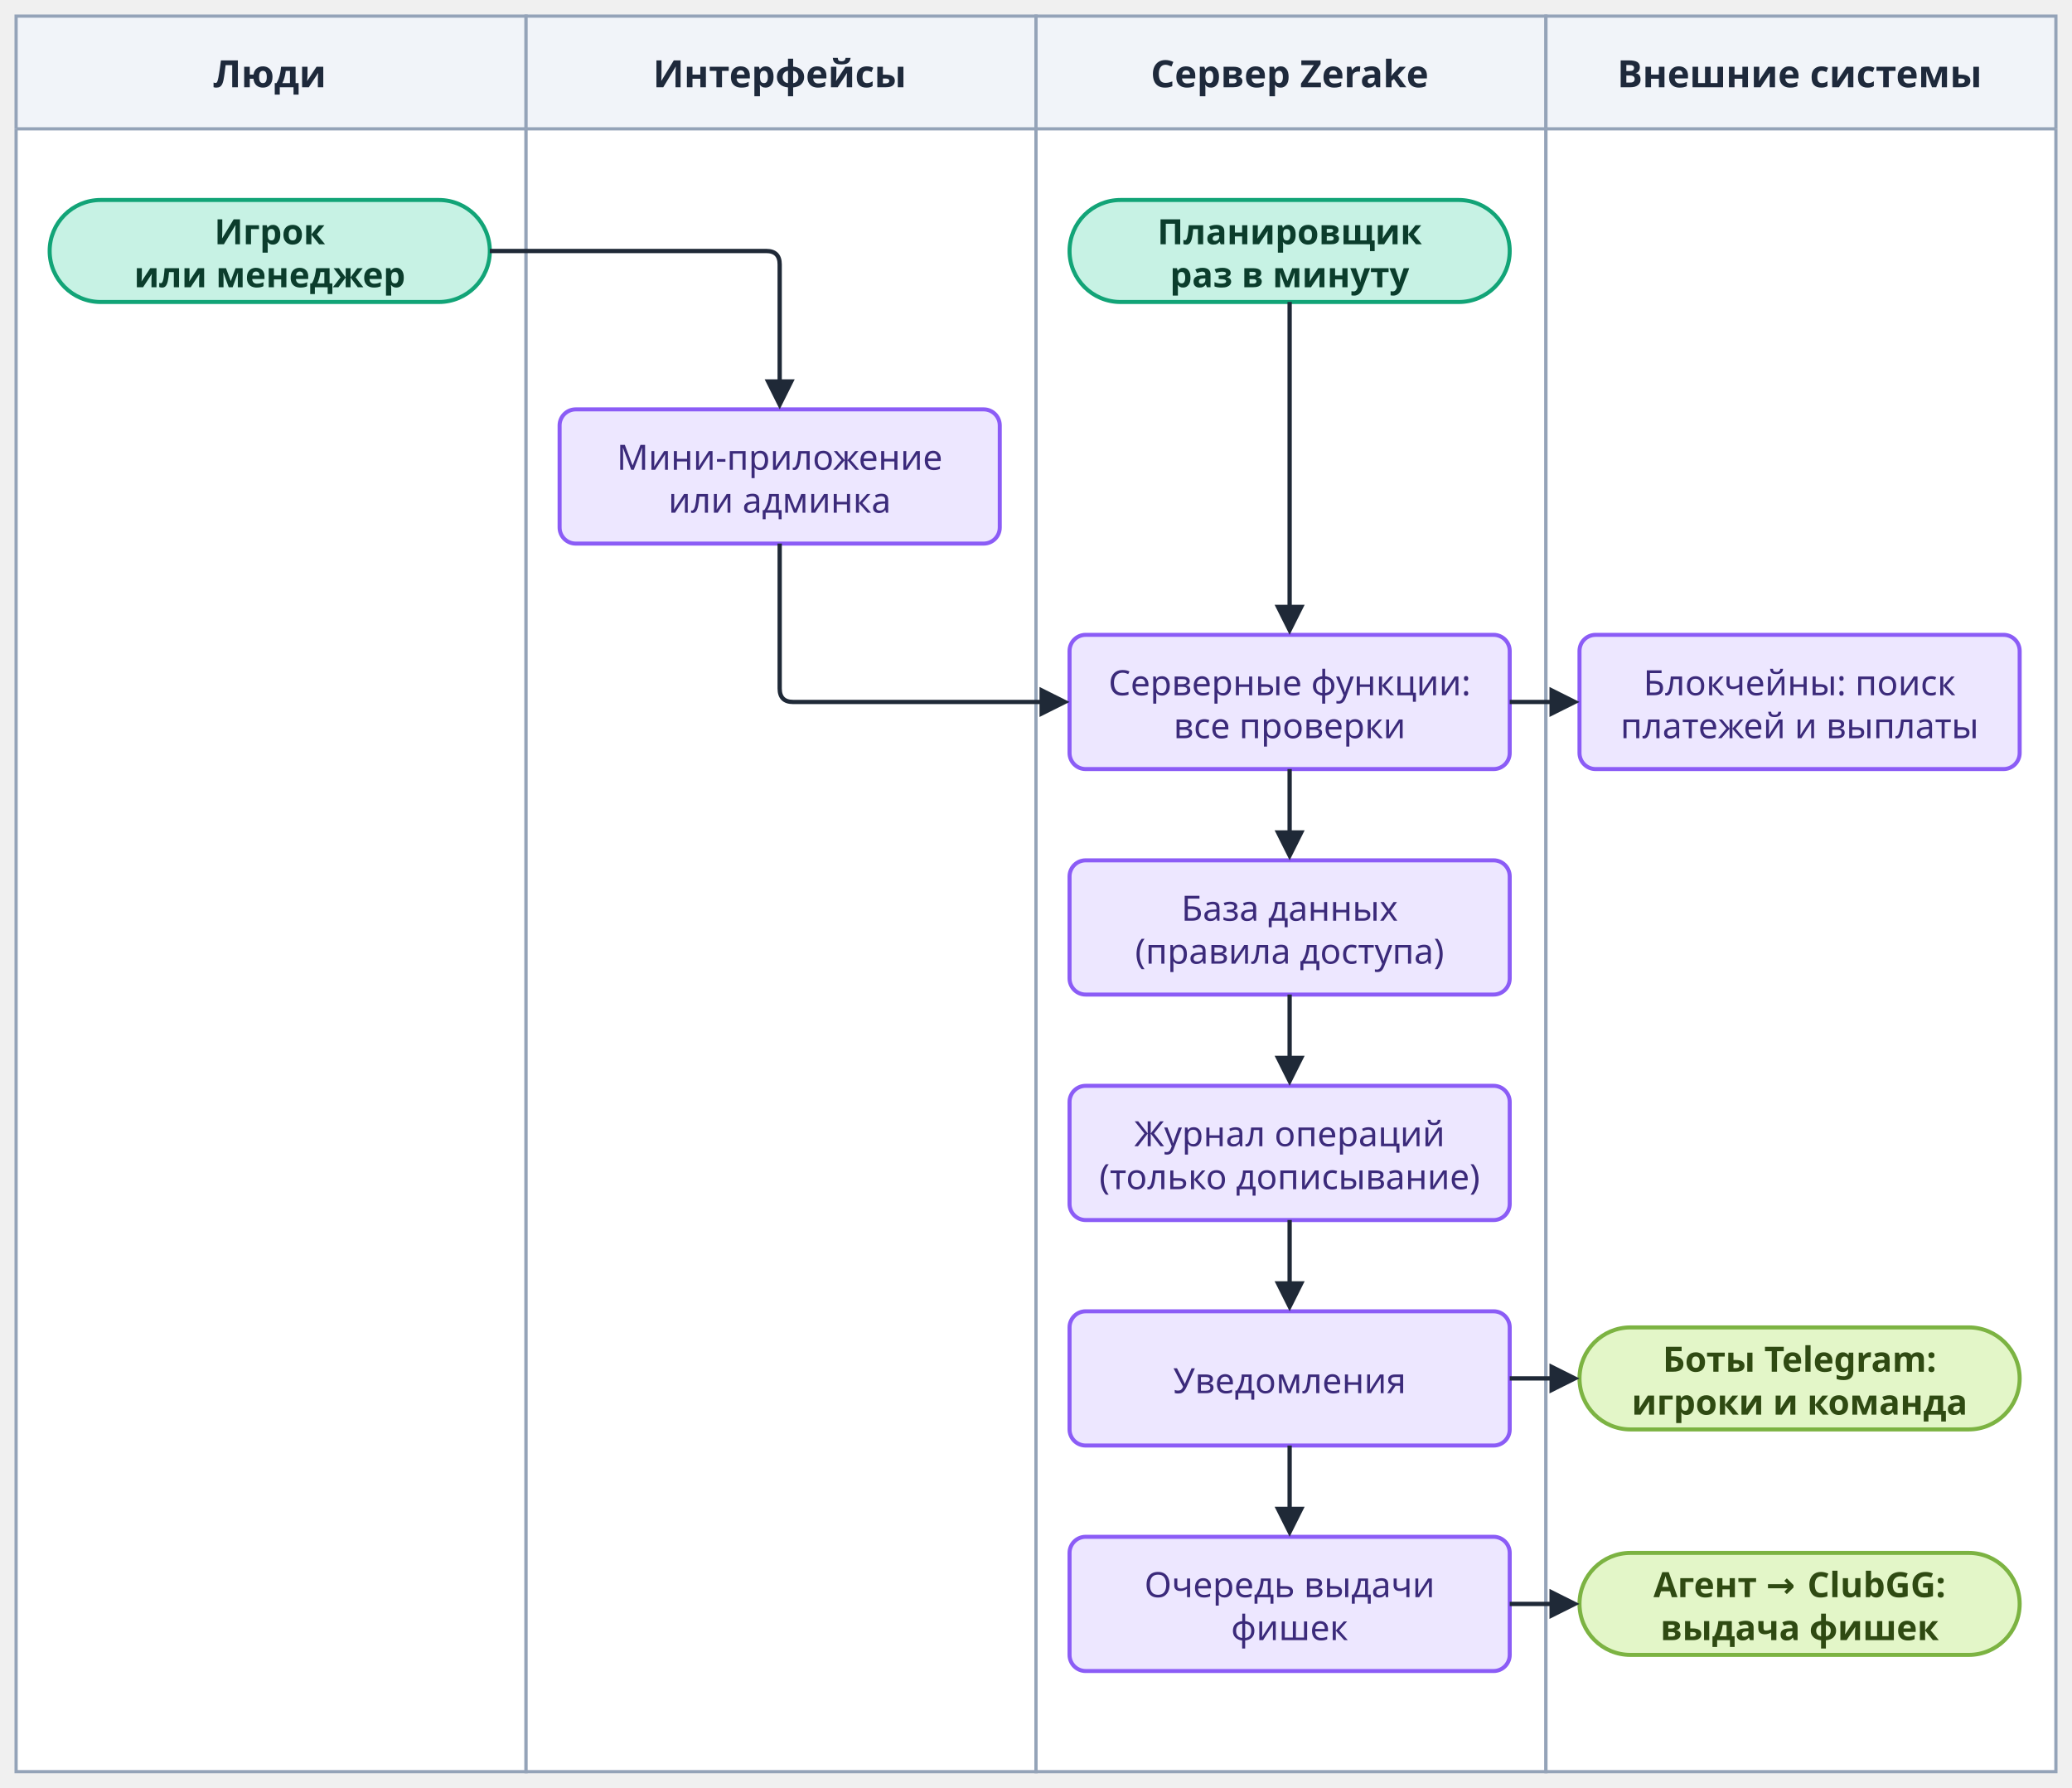
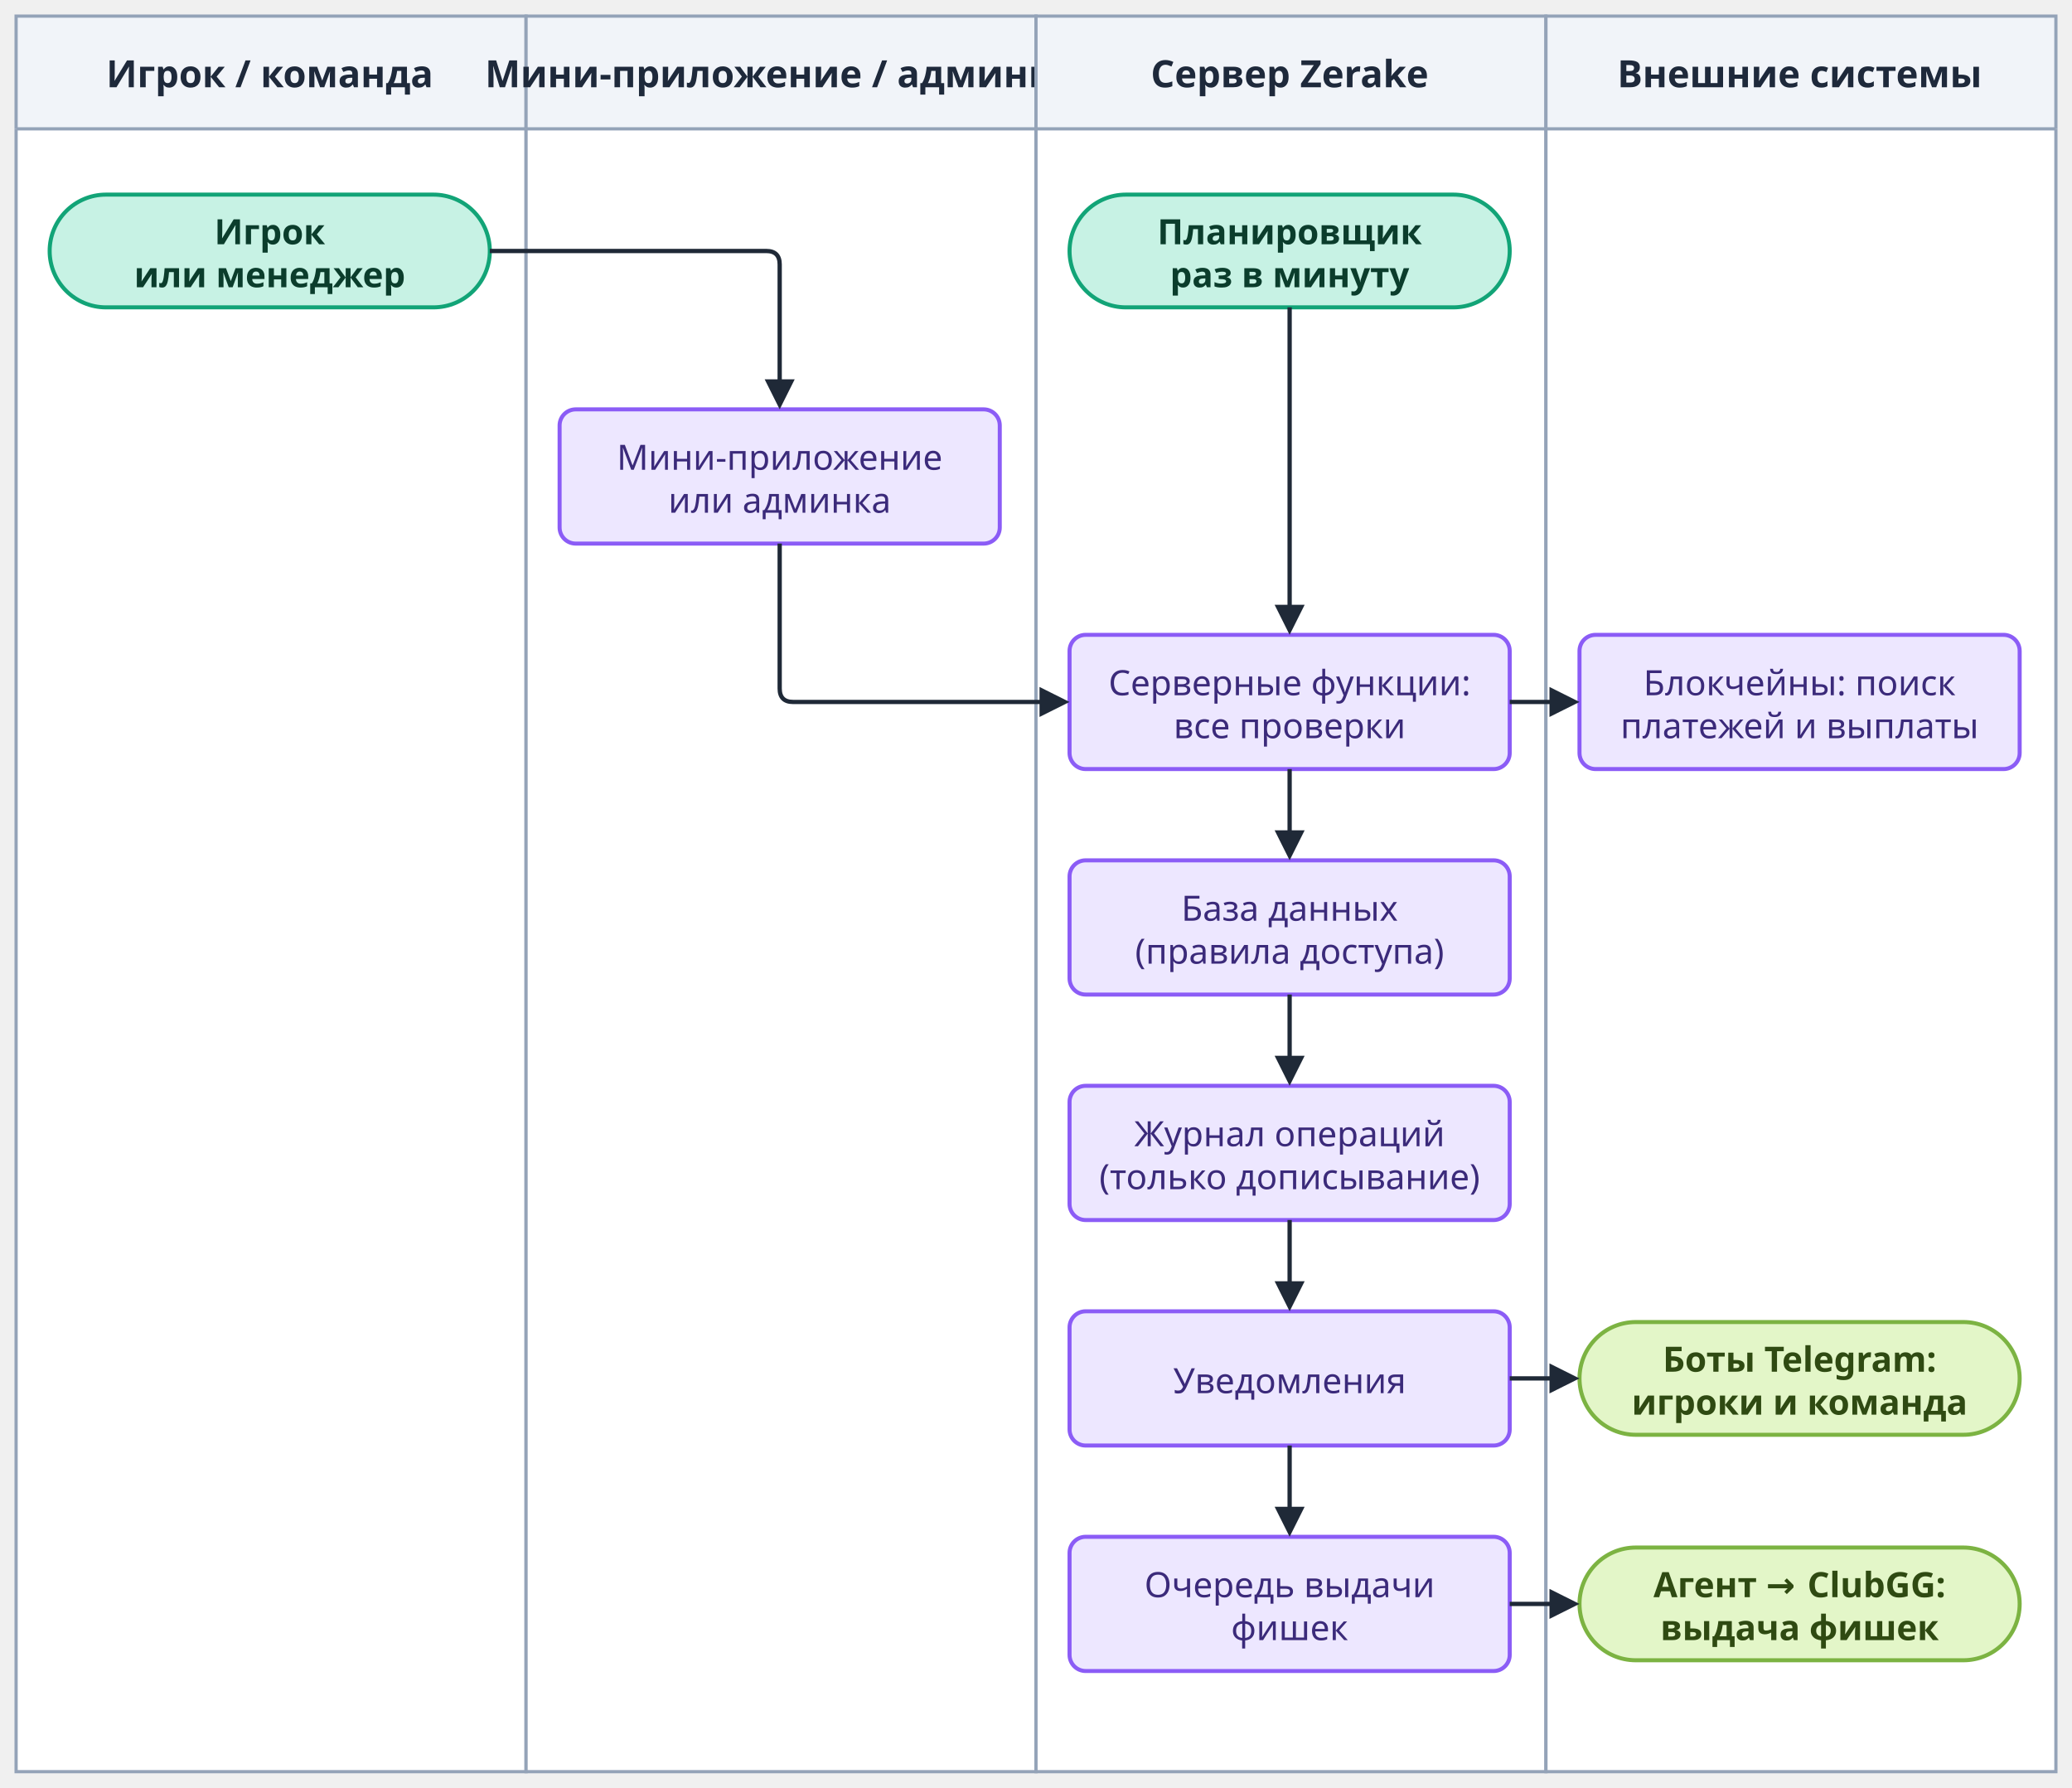
<svg xmlns="http://www.w3.org/2000/svg" width="772" height="666" role="img" aria-label="Как запрос проходит через Zerake" viewBox="814.5 -5.5 772 666" style="">
  <g>
    <g />
    <g transform="translate(820,0) scale(1)">
      <g transform="translate(0.5,0.5)" style="visibility: visible;">
        <path d="M 0 42 L 0 0 L 190 0 L 190 42" fill="#f1f4f9" stroke="#94a3b8" stroke-width="1.2" stroke-miterlimit="10" pointer-events="all" style="fill: light-dark(rgb(241, 244, 249), rgb(25, 28, 32)); stroke: light-dark(rgb(148, 163, 184), rgb(87, 100, 118));" />
        <path d="M 0 42 L 0 654 L 190 654 L 190 42" fill="#ffffff" stroke="#94a3b8" stroke-width="1.2" stroke-miterlimit="10" pointer-events="all" style="fill: light-dark(rgb(255, 255, 255), rgb(18, 18, 18)); stroke: light-dark(rgb(148, 163, 184), rgb(87, 100, 118));" />
        <path d="M 0 42 L 190 42" fill="none" stroke="white" stroke-width="9.2" stroke-miterlimit="10" pointer-events="stroke" style="stroke: light-dark(rgb(148, 163, 184), rgb(87, 100, 118));" visibility="hidden" vector-effect="non-scaling-stroke" />
        <path d="M 0 42 L 190 42" fill="none" stroke="#94a3b8" stroke-width="1.2" stroke-miterlimit="10" pointer-events="all" style="stroke: light-dark(rgb(148, 163, 184), rgb(87, 100, 118));" />
      </g>
      <g style="">
        <g fill="#1E293B" font-family="'Segoe UI'" font-weight="bold" text-anchor="middle" font-size="14px" style="fill: light-dark(rgb(30, 41, 59), rgb(195, 204, 220));">
-           <text x="95" y="27">Люди</text>
+           <text x="95" y="27">Игрок / команда</text>
        </g>
      </g>
      <g transform="translate(0.5,0.5)" style="visibility: visible;">
        <path d="M 190 42 L 190 0 L 380 0 L 380 42" fill="#f1f4f9" stroke="#94a3b8" stroke-width="1.2" stroke-miterlimit="10" pointer-events="all" style="fill: light-dark(rgb(241, 244, 249), rgb(25, 28, 32)); stroke: light-dark(rgb(148, 163, 184), rgb(87, 100, 118));" />
        <path d="M 190 42 L 190 654 L 380 654 L 380 42" fill="#ffffff" stroke="#94a3b8" stroke-width="1.2" stroke-miterlimit="10" pointer-events="all" style="fill: light-dark(rgb(255, 255, 255), rgb(18, 18, 18)); stroke: light-dark(rgb(148, 163, 184), rgb(87, 100, 118));" />
        <path d="M 190 42 L 380 42" fill="none" stroke="white" stroke-width="9.2" stroke-miterlimit="10" pointer-events="stroke" style="stroke: light-dark(rgb(148, 163, 184), rgb(87, 100, 118));" visibility="hidden" vector-effect="non-scaling-stroke" />
        <path d="M 190 42 L 380 42" fill="none" stroke="#94a3b8" stroke-width="1.2" stroke-miterlimit="10" pointer-events="all" style="stroke: light-dark(rgb(148, 163, 184), rgb(87, 100, 118));" />
      </g>
      <g style="">
        <g fill="#1E293B" font-family="'Segoe UI'" font-weight="bold" text-anchor="middle" font-size="14px" style="fill: light-dark(rgb(30, 41, 59), rgb(195, 204, 220));">
-           <text x="285" y="27">Интерфейсы</text>
+           <text x="285" y="27">Мини-приложение / админка</text>
        </g>
      </g>
      <g transform="translate(0.5,0.5)" style="visibility: visible;">
        <path d="M 380 42 L 380 0 L 570 0 L 570 42" fill="#f1f4f9" stroke="#94a3b8" stroke-width="1.2" stroke-miterlimit="10" pointer-events="all" style="fill: light-dark(rgb(241, 244, 249), rgb(25, 28, 32)); stroke: light-dark(rgb(148, 163, 184), rgb(87, 100, 118));" />
        <path d="M 380 42 L 380 654 L 570 654 L 570 42" fill="#ffffff" stroke="#94a3b8" stroke-width="1.2" stroke-miterlimit="10" pointer-events="all" style="fill: light-dark(rgb(255, 255, 255), rgb(18, 18, 18)); stroke: light-dark(rgb(148, 163, 184), rgb(87, 100, 118));" />
        <path d="M 380 42 L 570 42" fill="none" stroke="white" stroke-width="9.2" stroke-miterlimit="10" pointer-events="stroke" style="stroke: light-dark(rgb(148, 163, 184), rgb(87, 100, 118));" visibility="hidden" vector-effect="non-scaling-stroke" />
        <path d="M 380 42 L 570 42" fill="none" stroke="#94a3b8" stroke-width="1.2" stroke-miterlimit="10" pointer-events="all" style="stroke: light-dark(rgb(148, 163, 184), rgb(87, 100, 118));" />
      </g>
      <g style="">
        <g fill="#1E293B" font-family="'Segoe UI'" font-weight="bold" text-anchor="middle" font-size="14px" style="fill: light-dark(rgb(30, 41, 59), rgb(195, 204, 220));">
          <text x="475" y="27">Сервер Zerake</text>
        </g>
      </g>
      <g transform="translate(0.5,0.5)" style="visibility: visible;">
        <path d="M 570 42 L 570 0 L 760 0 L 760 42" fill="#f1f4f9" stroke="#94a3b8" stroke-width="1.2" stroke-miterlimit="10" pointer-events="all" style="fill: light-dark(rgb(241, 244, 249), rgb(25, 28, 32)); stroke: light-dark(rgb(148, 163, 184), rgb(87, 100, 118));" />
        <path d="M 570 42 L 570 654 L 760 654 L 760 42" fill="#ffffff" stroke="#94a3b8" stroke-width="1.2" stroke-miterlimit="10" pointer-events="all" style="fill: light-dark(rgb(255, 255, 255), rgb(18, 18, 18)); stroke: light-dark(rgb(148, 163, 184), rgb(87, 100, 118));" />
        <path d="M 570 42 L 760 42" fill="none" stroke="white" stroke-width="9.2" stroke-miterlimit="10" pointer-events="stroke" style="stroke: light-dark(rgb(148, 163, 184), rgb(87, 100, 118));" visibility="hidden" vector-effect="non-scaling-stroke" />
        <path d="M 570 42 L 760 42" fill="none" stroke="#94a3b8" stroke-width="1.2" stroke-miterlimit="10" pointer-events="all" style="stroke: light-dark(rgb(148, 163, 184), rgb(87, 100, 118));" />
      </g>
      <g style="">
        <g fill="#1E293B" font-family="'Segoe UI'" font-weight="bold" text-anchor="middle" font-size="14px" style="fill: light-dark(rgb(30, 41, 59), rgb(195, 204, 220));">
          <text x="665" y="27">Внешние системы</text>
        </g>
      </g>
      <g style="visibility: visible;">
-         <rect x="13" y="69" width="164" height="38" rx="19" ry="19" fill="#c7f2e4" stroke="#12a477" stroke-width="1.5" pointer-events="all" style="fill: light-dark(rgb(199, 242, 228), rgb(9, 46, 34)); stroke: light-dark(rgb(18, 164, 119), rgb(29, 155, 116));" />
+         <rect x="13" y="67" width="164" height="42" rx="21" ry="21" fill="#c7f2e4" stroke="#12a477" stroke-width="1.5" pointer-events="all" style="fill: light-dark(rgb(199, 242, 228), rgb(9, 46, 34)); stroke: light-dark(rgb(18, 164, 119), rgb(29, 155, 116));" />
      </g>
      <g style="">
        <g fill="#0B3D2C" font-family="'Segoe UI'" font-weight="bold" text-anchor="middle" font-size="13px" style="fill: light-dark(rgb(11, 61, 44), rgb(162, 205, 191));">
          <text x="95" y="85.5">Игрок</text>
          <text x="95" y="101.5">или менеджер</text>
        </g>
      </g>
      <g style="visibility: visible;">
        <rect x="203" y="147" width="164" height="50" rx="6" ry="6" fill="#ede7ff" stroke="#8b5cf6" stroke-width="1.5" pointer-events="all" style="fill: light-dark(rgb(237, 231, 255), rgb(38, 33, 53)); stroke: light-dark(rgb(139, 92, 246), rgb(162, 122, 254));" />
      </g>
      <g style="">
        <g fill="#3B2A7A" font-family="'Segoe UI'" text-anchor="middle" font-size="13px" style="fill: light-dark(rgb(59, 42, 122), rgb(200, 185, 254));">
          <text x="285" y="169.5">Мини-приложение</text>
          <text x="285" y="185.5">или админка</text>
        </g>
      </g>
      <g style="visibility: visible;">
-         <rect x="393" y="69" width="164" height="38" rx="19" ry="19" fill="#c7f2e4" stroke="#12a477" stroke-width="1.5" pointer-events="all" style="fill: light-dark(rgb(199, 242, 228), rgb(9, 46, 34)); stroke: light-dark(rgb(18, 164, 119), rgb(29, 155, 116));" />
+         <rect x="393" y="67" width="164" height="42" rx="21" ry="21" fill="#c7f2e4" stroke="#12a477" stroke-width="1.5" pointer-events="all" style="fill: light-dark(rgb(199, 242, 228), rgb(9, 46, 34)); stroke: light-dark(rgb(18, 164, 119), rgb(29, 155, 116));" />
      </g>
      <g style="">
        <g fill="#0B3D2C" font-family="'Segoe UI'" font-weight="bold" text-anchor="middle" font-size="13px" style="fill: light-dark(rgb(11, 61, 44), rgb(162, 205, 191));">
          <text x="475" y="85.5">Планировщик</text>
          <text x="475" y="101.5">раз в минуту</text>
        </g>
      </g>
      <g style="visibility: visible;">
        <rect x="393" y="231" width="164" height="50" rx="6" ry="6" fill="#ede7ff" stroke="#8b5cf6" stroke-width="1.5" pointer-events="all" style="fill: light-dark(rgb(237, 231, 255), rgb(38, 33, 53)); stroke: light-dark(rgb(139, 92, 246), rgb(162, 122, 254));" />
      </g>
      <g style="">
        <g fill="#3B2A7A" font-family="'Segoe UI'" text-anchor="middle" font-size="13px" style="fill: light-dark(rgb(59, 42, 122), rgb(200, 185, 254));">
          <text x="475" y="253.5">Серверные функции:</text>
          <text x="475" y="269.5">все проверки</text>
        </g>
      </g>
      <g style="visibility: visible;">
        <rect x="583" y="231" width="164" height="50" rx="6" ry="6" fill="#ede7ff" stroke="#8b5cf6" stroke-width="1.5" pointer-events="all" style="fill: light-dark(rgb(237, 231, 255), rgb(38, 33, 53)); stroke: light-dark(rgb(139, 92, 246), rgb(162, 122, 254));" />
      </g>
      <g style="">
        <g fill="#3B2A7A" font-family="'Segoe UI'" text-anchor="middle" font-size="13px" style="fill: light-dark(rgb(59, 42, 122), rgb(200, 185, 254));">
          <text x="665" y="253.5">Блокчейны: поиск</text>
          <text x="665" y="269.5">платежей и выплаты</text>
        </g>
      </g>
      <g style="visibility: visible;">
        <rect x="393" y="315" width="164" height="50" rx="6" ry="6" fill="#ede7ff" stroke="#8b5cf6" stroke-width="1.5" pointer-events="all" style="fill: light-dark(rgb(237, 231, 255), rgb(38, 33, 53)); stroke: light-dark(rgb(139, 92, 246), rgb(162, 122, 254));" />
      </g>
      <g style="">
        <g fill="#3B2A7A" font-family="'Segoe UI'" text-anchor="middle" font-size="13px" style="fill: light-dark(rgb(59, 42, 122), rgb(200, 185, 254));">
          <text x="475" y="337.5">База данных</text>
          <text x="475" y="353.5">(правила доступа)</text>
        </g>
      </g>
      <g style="visibility: visible;">
        <rect x="393" y="399" width="164" height="50" rx="6" ry="6" fill="#ede7ff" stroke="#8b5cf6" stroke-width="1.5" pointer-events="all" style="fill: light-dark(rgb(237, 231, 255), rgb(38, 33, 53)); stroke: light-dark(rgb(139, 92, 246), rgb(162, 122, 254));" />
      </g>
      <g style="">
        <g fill="#3B2A7A" font-family="'Segoe UI'" text-anchor="middle" font-size="13px" style="fill: light-dark(rgb(59, 42, 122), rgb(200, 185, 254));">
          <text x="475" y="421.5">Журнал операций</text>
          <text x="475" y="437.5">(только дописывание)</text>
        </g>
      </g>
      <g style="visibility: visible;">
        <rect x="393" y="483" width="164" height="50" rx="6" ry="6" fill="#ede7ff" stroke="#8b5cf6" stroke-width="1.5" pointer-events="all" style="fill: light-dark(rgb(237, 231, 255), rgb(38, 33, 53)); stroke: light-dark(rgb(139, 92, 246), rgb(162, 122, 254));" />
      </g>
      <g style="">
        <g fill="#3B2A7A" font-family="'Segoe UI'" text-anchor="middle" font-size="13px" style="fill: light-dark(rgb(59, 42, 122), rgb(200, 185, 254));">
          <text x="475" y="513.5">Уведомления</text>
        </g>
      </g>
      <g style="visibility: visible;">
-         <rect x="583" y="489" width="164" height="38" rx="19" ry="19" fill="#e3f6c8" stroke="#7cb342" stroke-width="1.5" pointer-events="all" style="fill: light-dark(rgb(227, 246, 200), rgb(22, 38, 0)); stroke: light-dark(rgb(124, 179, 66), rgb(69, 117, 20));" />
+         <rect x="583" y="487" width="164" height="42" rx="21" ry="21" fill="#e3f6c8" stroke="#7cb342" stroke-width="1.5" pointer-events="all" style="fill: light-dark(rgb(227, 246, 200), rgb(22, 38, 0)); stroke: light-dark(rgb(124, 179, 66), rgb(69, 117, 20));" />
      </g>
      <g style="">
        <g fill="#2F4A12" font-family="'Segoe UI'" font-weight="bold" text-anchor="middle" font-size="13px" style="fill: light-dark(rgb(47, 74, 18), rgb(168, 191, 143));">
          <text x="665" y="505.5">Боты Telegram:</text>
          <text x="665" y="521.5">игроки и команда</text>
        </g>
      </g>
      <g style="visibility: visible;">
        <rect x="393" y="567" width="164" height="50" rx="6" ry="6" fill="#ede7ff" stroke="#8b5cf6" stroke-width="1.5" pointer-events="all" style="fill: light-dark(rgb(237, 231, 255), rgb(38, 33, 53)); stroke: light-dark(rgb(139, 92, 246), rgb(162, 122, 254));" />
      </g>
      <g style="">
        <g fill="#3B2A7A" font-family="'Segoe UI'" text-anchor="middle" font-size="13px" style="fill: light-dark(rgb(59, 42, 122), rgb(200, 185, 254));">
          <text x="475" y="589.5">Очередь выдачи</text>
          <text x="475" y="605.5">фишек</text>
        </g>
      </g>
      <g style="visibility: visible;">
-         <rect x="583" y="573" width="164" height="38" rx="19" ry="19" fill="#e3f6c8" stroke="#7cb342" stroke-width="1.5" pointer-events="all" style="fill: light-dark(rgb(227, 246, 200), rgb(22, 38, 0)); stroke: light-dark(rgb(124, 179, 66), rgb(69, 117, 20));" />
+         <rect x="583" y="571" width="164" height="42" rx="21" ry="21" fill="#e3f6c8" stroke="#7cb342" stroke-width="1.5" pointer-events="all" style="fill: light-dark(rgb(227, 246, 200), rgb(22, 38, 0)); stroke: light-dark(rgb(124, 179, 66), rgb(69, 117, 20));" />
      </g>
      <g style="">
        <g fill="#2F4A12" font-family="'Segoe UI'" font-weight="bold" text-anchor="middle" font-size="13px" style="fill: light-dark(rgb(47, 74, 18), rgb(168, 191, 143));">
          <text x="665" y="589.5">Агент → ClubGG:</text>
          <text x="665" y="605.5">выдача фишек</text>
        </g>
      </g>
      <g style="visibility: visible;">
        <path d="M 177 88 L 280 88 Q 285 88 285 93 L 285 136.61" fill="none" stroke="white" stroke-width="9.6" stroke-miterlimit="10" pointer-events="stroke" style="stroke: light-dark(rgb(31, 41, 55), rgb(196, 204, 216));" visibility="hidden" vector-effect="non-scaling-stroke" />
        <path d="M 177 88 L 280 88 Q 285 88 285 93 L 285 136.61" fill="none" stroke="#1f2937" stroke-width="1.6" stroke-miterlimit="10" pointer-events="stroke" style="stroke: light-dark(rgb(31, 41, 55), rgb(196, 204, 216));" />
        <path d="M 285 145.21 L 280.7 136.61 L 289.3 136.61 Z" fill="#1f2937" stroke="#1f2937" stroke-width="1.6" stroke-miterlimit="10" pointer-events="all" style="fill: light-dark(rgb(31, 41, 55), rgb(196, 204, 216)); stroke: light-dark(rgb(31, 41, 55), rgb(196, 204, 216));" />
      </g>
      <g style="visibility: visible;">
        <path d="M 285 197 L 285 251 Q 285 256 290 256 L 382.61 256" fill="none" stroke="white" stroke-width="9.6" stroke-miterlimit="10" pointer-events="stroke" style="stroke: light-dark(rgb(31, 41, 55), rgb(196, 204, 216));" visibility="hidden" vector-effect="non-scaling-stroke" />
        <path d="M 285 197 L 285 251 Q 285 256 290 256 L 382.61 256" fill="none" stroke="#1f2937" stroke-width="1.6" stroke-miterlimit="10" pointer-events="stroke" style="stroke: light-dark(rgb(31, 41, 55), rgb(196, 204, 216));" />
        <path d="M 391.21 256 L 382.61 260.3 L 382.61 251.7 Z" fill="#1f2937" stroke="#1f2937" stroke-width="1.6" stroke-miterlimit="10" pointer-events="all" style="fill: light-dark(rgb(31, 41, 55), rgb(196, 204, 216)); stroke: light-dark(rgb(31, 41, 55), rgb(196, 204, 216));" />
      </g>
      <g style="visibility: visible;">
-         <path d="M 475 107 L 475 220.61" fill="none" stroke="white" stroke-width="9.6" stroke-miterlimit="10" pointer-events="stroke" style="stroke: light-dark(rgb(31, 41, 55), rgb(196, 204, 216));" visibility="hidden" vector-effect="non-scaling-stroke" />
-         <path d="M 475 107 L 475 220.61" fill="none" stroke="#1f2937" stroke-width="1.6" stroke-miterlimit="10" pointer-events="stroke" style="stroke: light-dark(rgb(31, 41, 55), rgb(196, 204, 216));" />
+         <path d="M 475 109 L 475 220.61" fill="none" stroke="white" stroke-width="9.6" stroke-miterlimit="10" pointer-events="stroke" style="stroke: light-dark(rgb(31, 41, 55), rgb(196, 204, 216));" visibility="hidden" vector-effect="non-scaling-stroke" />
+         <path d="M 475 109 L 475 220.61" fill="none" stroke="#1f2937" stroke-width="1.6" stroke-miterlimit="10" pointer-events="stroke" style="stroke: light-dark(rgb(31, 41, 55), rgb(196, 204, 216));" />
        <path d="M 475 229.21 L 470.7 220.61 L 479.3 220.61 Z" fill="#1f2937" stroke="#1f2937" stroke-width="1.6" stroke-miterlimit="10" pointer-events="all" style="fill: light-dark(rgb(31, 41, 55), rgb(196, 204, 216)); stroke: light-dark(rgb(31, 41, 55), rgb(196, 204, 216));" />
      </g>
      <g style="visibility: visible;">
        <path d="M 557 256 L 572 256 Q 577 256 572 256 L 567.5 256 Q 563 256 567.81 256 L 572.61 256" fill="none" stroke="white" stroke-width="9.6" stroke-miterlimit="10" pointer-events="stroke" style="stroke: light-dark(rgb(31, 41, 55), rgb(196, 204, 216));" visibility="hidden" vector-effect="non-scaling-stroke" />
        <path d="M 557 256 L 572 256 Q 577 256 572 256 L 567.5 256 Q 563 256 567.81 256 L 572.61 256" fill="none" stroke="#1f2937" stroke-width="1.6" stroke-miterlimit="10" pointer-events="stroke" style="stroke: light-dark(rgb(31, 41, 55), rgb(196, 204, 216));" />
        <path d="M 581.21 256 L 572.61 260.3 L 572.61 251.7 Z" fill="#1f2937" stroke="#1f2937" stroke-width="1.6" stroke-miterlimit="10" pointer-events="all" style="fill: light-dark(rgb(31, 41, 55), rgb(196, 204, 216)); stroke: light-dark(rgb(31, 41, 55), rgb(196, 204, 216));" />
      </g>
      <g style="visibility: visible;">
        <path d="M 475 281 L 475 296 Q 475 301 475 298 L 475 296.5 Q 475 295 475 299.81 L 475 304.61" fill="none" stroke="white" stroke-width="9.6" stroke-miterlimit="10" pointer-events="stroke" style="stroke: light-dark(rgb(31, 41, 55), rgb(196, 204, 216));" visibility="hidden" vector-effect="non-scaling-stroke" />
        <path d="M 475 281 L 475 296 Q 475 301 475 298 L 475 296.5 Q 475 295 475 299.81 L 475 304.61" fill="none" stroke="#1f2937" stroke-width="1.6" stroke-miterlimit="10" pointer-events="stroke" style="stroke: light-dark(rgb(31, 41, 55), rgb(196, 204, 216));" />
        <path d="M 475 313.21 L 470.7 304.61 L 479.3 304.61 Z" fill="#1f2937" stroke="#1f2937" stroke-width="1.6" stroke-miterlimit="10" pointer-events="all" style="fill: light-dark(rgb(31, 41, 55), rgb(196, 204, 216)); stroke: light-dark(rgb(31, 41, 55), rgb(196, 204, 216));" />
      </g>
      <g style="visibility: visible;">
        <path d="M 475 365 L 475 380 Q 475 385 475 382 L 475 380.5 Q 475 379 475 383.81 L 475 388.61" fill="none" stroke="white" stroke-width="9.6" stroke-miterlimit="10" pointer-events="stroke" style="stroke: light-dark(rgb(31, 41, 55), rgb(196, 204, 216));" visibility="hidden" vector-effect="non-scaling-stroke" />
        <path d="M 475 365 L 475 380 Q 475 385 475 382 L 475 380.5 Q 475 379 475 383.81 L 475 388.61" fill="none" stroke="#1f2937" stroke-width="1.6" stroke-miterlimit="10" pointer-events="stroke" style="stroke: light-dark(rgb(31, 41, 55), rgb(196, 204, 216));" />
        <path d="M 475 397.21 L 470.7 388.61 L 479.3 388.61 Z" fill="#1f2937" stroke="#1f2937" stroke-width="1.6" stroke-miterlimit="10" pointer-events="all" style="fill: light-dark(rgb(31, 41, 55), rgb(196, 204, 216)); stroke: light-dark(rgb(31, 41, 55), rgb(196, 204, 216));" />
      </g>
      <g style="visibility: visible;">
        <path d="M 475 449 L 475 464 Q 475 469 475 466 L 475 464.5 Q 475 463 475 467.81 L 475 472.61" fill="none" stroke="white" stroke-width="9.6" stroke-miterlimit="10" pointer-events="stroke" style="stroke: light-dark(rgb(31, 41, 55), rgb(196, 204, 216));" visibility="hidden" vector-effect="non-scaling-stroke" />
        <path d="M 475 449 L 475 464 Q 475 469 475 466 L 475 464.5 Q 475 463 475 467.81 L 475 472.61" fill="none" stroke="#1f2937" stroke-width="1.6" stroke-miterlimit="10" pointer-events="stroke" style="stroke: light-dark(rgb(31, 41, 55), rgb(196, 204, 216));" />
        <path d="M 475 481.21 L 470.7 472.61 L 479.3 472.61 Z" fill="#1f2937" stroke="#1f2937" stroke-width="1.6" stroke-miterlimit="10" pointer-events="all" style="fill: light-dark(rgb(31, 41, 55), rgb(196, 204, 216)); stroke: light-dark(rgb(31, 41, 55), rgb(196, 204, 216));" />
      </g>
      <g style="visibility: visible;">
        <path d="M 557 508 L 572 508 Q 577 508 572 508 L 567.5 508 Q 563 508 567.81 508 L 572.61 508" fill="none" stroke="white" stroke-width="9.6" stroke-miterlimit="10" pointer-events="stroke" style="stroke: light-dark(rgb(31, 41, 55), rgb(196, 204, 216));" visibility="hidden" vector-effect="non-scaling-stroke" />
        <path d="M 557 508 L 572 508 Q 577 508 572 508 L 567.5 508 Q 563 508 567.81 508 L 572.61 508" fill="none" stroke="#1f2937" stroke-width="1.6" stroke-miterlimit="10" pointer-events="stroke" style="stroke: light-dark(rgb(31, 41, 55), rgb(196, 204, 216));" />
        <path d="M 581.21 508 L 572.61 512.3 L 572.61 503.7 Z" fill="#1f2937" stroke="#1f2937" stroke-width="1.6" stroke-miterlimit="10" pointer-events="all" style="fill: light-dark(rgb(31, 41, 55), rgb(196, 204, 216)); stroke: light-dark(rgb(31, 41, 55), rgb(196, 204, 216));" />
      </g>
      <g style="visibility: visible;">
        <path d="M 475 533 L 475 548 Q 475 553 475 550 L 475 548.5 Q 475 547 475 551.81 L 475 556.61" fill="none" stroke="white" stroke-width="9.6" stroke-miterlimit="10" pointer-events="stroke" style="stroke: light-dark(rgb(31, 41, 55), rgb(196, 204, 216));" visibility="hidden" vector-effect="non-scaling-stroke" />
        <path d="M 475 533 L 475 548 Q 475 553 475 550 L 475 548.5 Q 475 547 475 551.81 L 475 556.61" fill="none" stroke="#1f2937" stroke-width="1.6" stroke-miterlimit="10" pointer-events="stroke" style="stroke: light-dark(rgb(31, 41, 55), rgb(196, 204, 216));" />
        <path d="M 475 565.21 L 470.7 556.61 L 479.3 556.61 Z" fill="#1f2937" stroke="#1f2937" stroke-width="1.6" stroke-miterlimit="10" pointer-events="all" style="fill: light-dark(rgb(31, 41, 55), rgb(196, 204, 216)); stroke: light-dark(rgb(31, 41, 55), rgb(196, 204, 216));" />
      </g>
      <g style="visibility: visible;">
        <path d="M 557 592 L 572 592 Q 577 592 572 592 L 567.5 592 Q 563 592 567.81 592 L 572.61 592" fill="none" stroke="white" stroke-width="9.6" stroke-miterlimit="10" pointer-events="stroke" style="stroke: light-dark(rgb(31, 41, 55), rgb(196, 204, 216));" visibility="hidden" vector-effect="non-scaling-stroke" />
        <path d="M 557 592 L 572 592 Q 577 592 572 592 L 567.5 592 Q 563 592 567.81 592 L 572.61 592" fill="none" stroke="#1f2937" stroke-width="1.6" stroke-miterlimit="10" pointer-events="stroke" style="stroke: light-dark(rgb(31, 41, 55), rgb(196, 204, 216));" />
        <path d="M 581.21 592 L 572.61 596.3 L 572.61 587.7 Z" fill="#1f2937" stroke="#1f2937" stroke-width="1.6" stroke-miterlimit="10" pointer-events="all" style="fill: light-dark(rgb(31, 41, 55), rgb(196, 204, 216)); stroke: light-dark(rgb(31, 41, 55), rgb(196, 204, 216));" />
      </g>
    </g>
    <g />
    <g />
  </g>
</svg>
